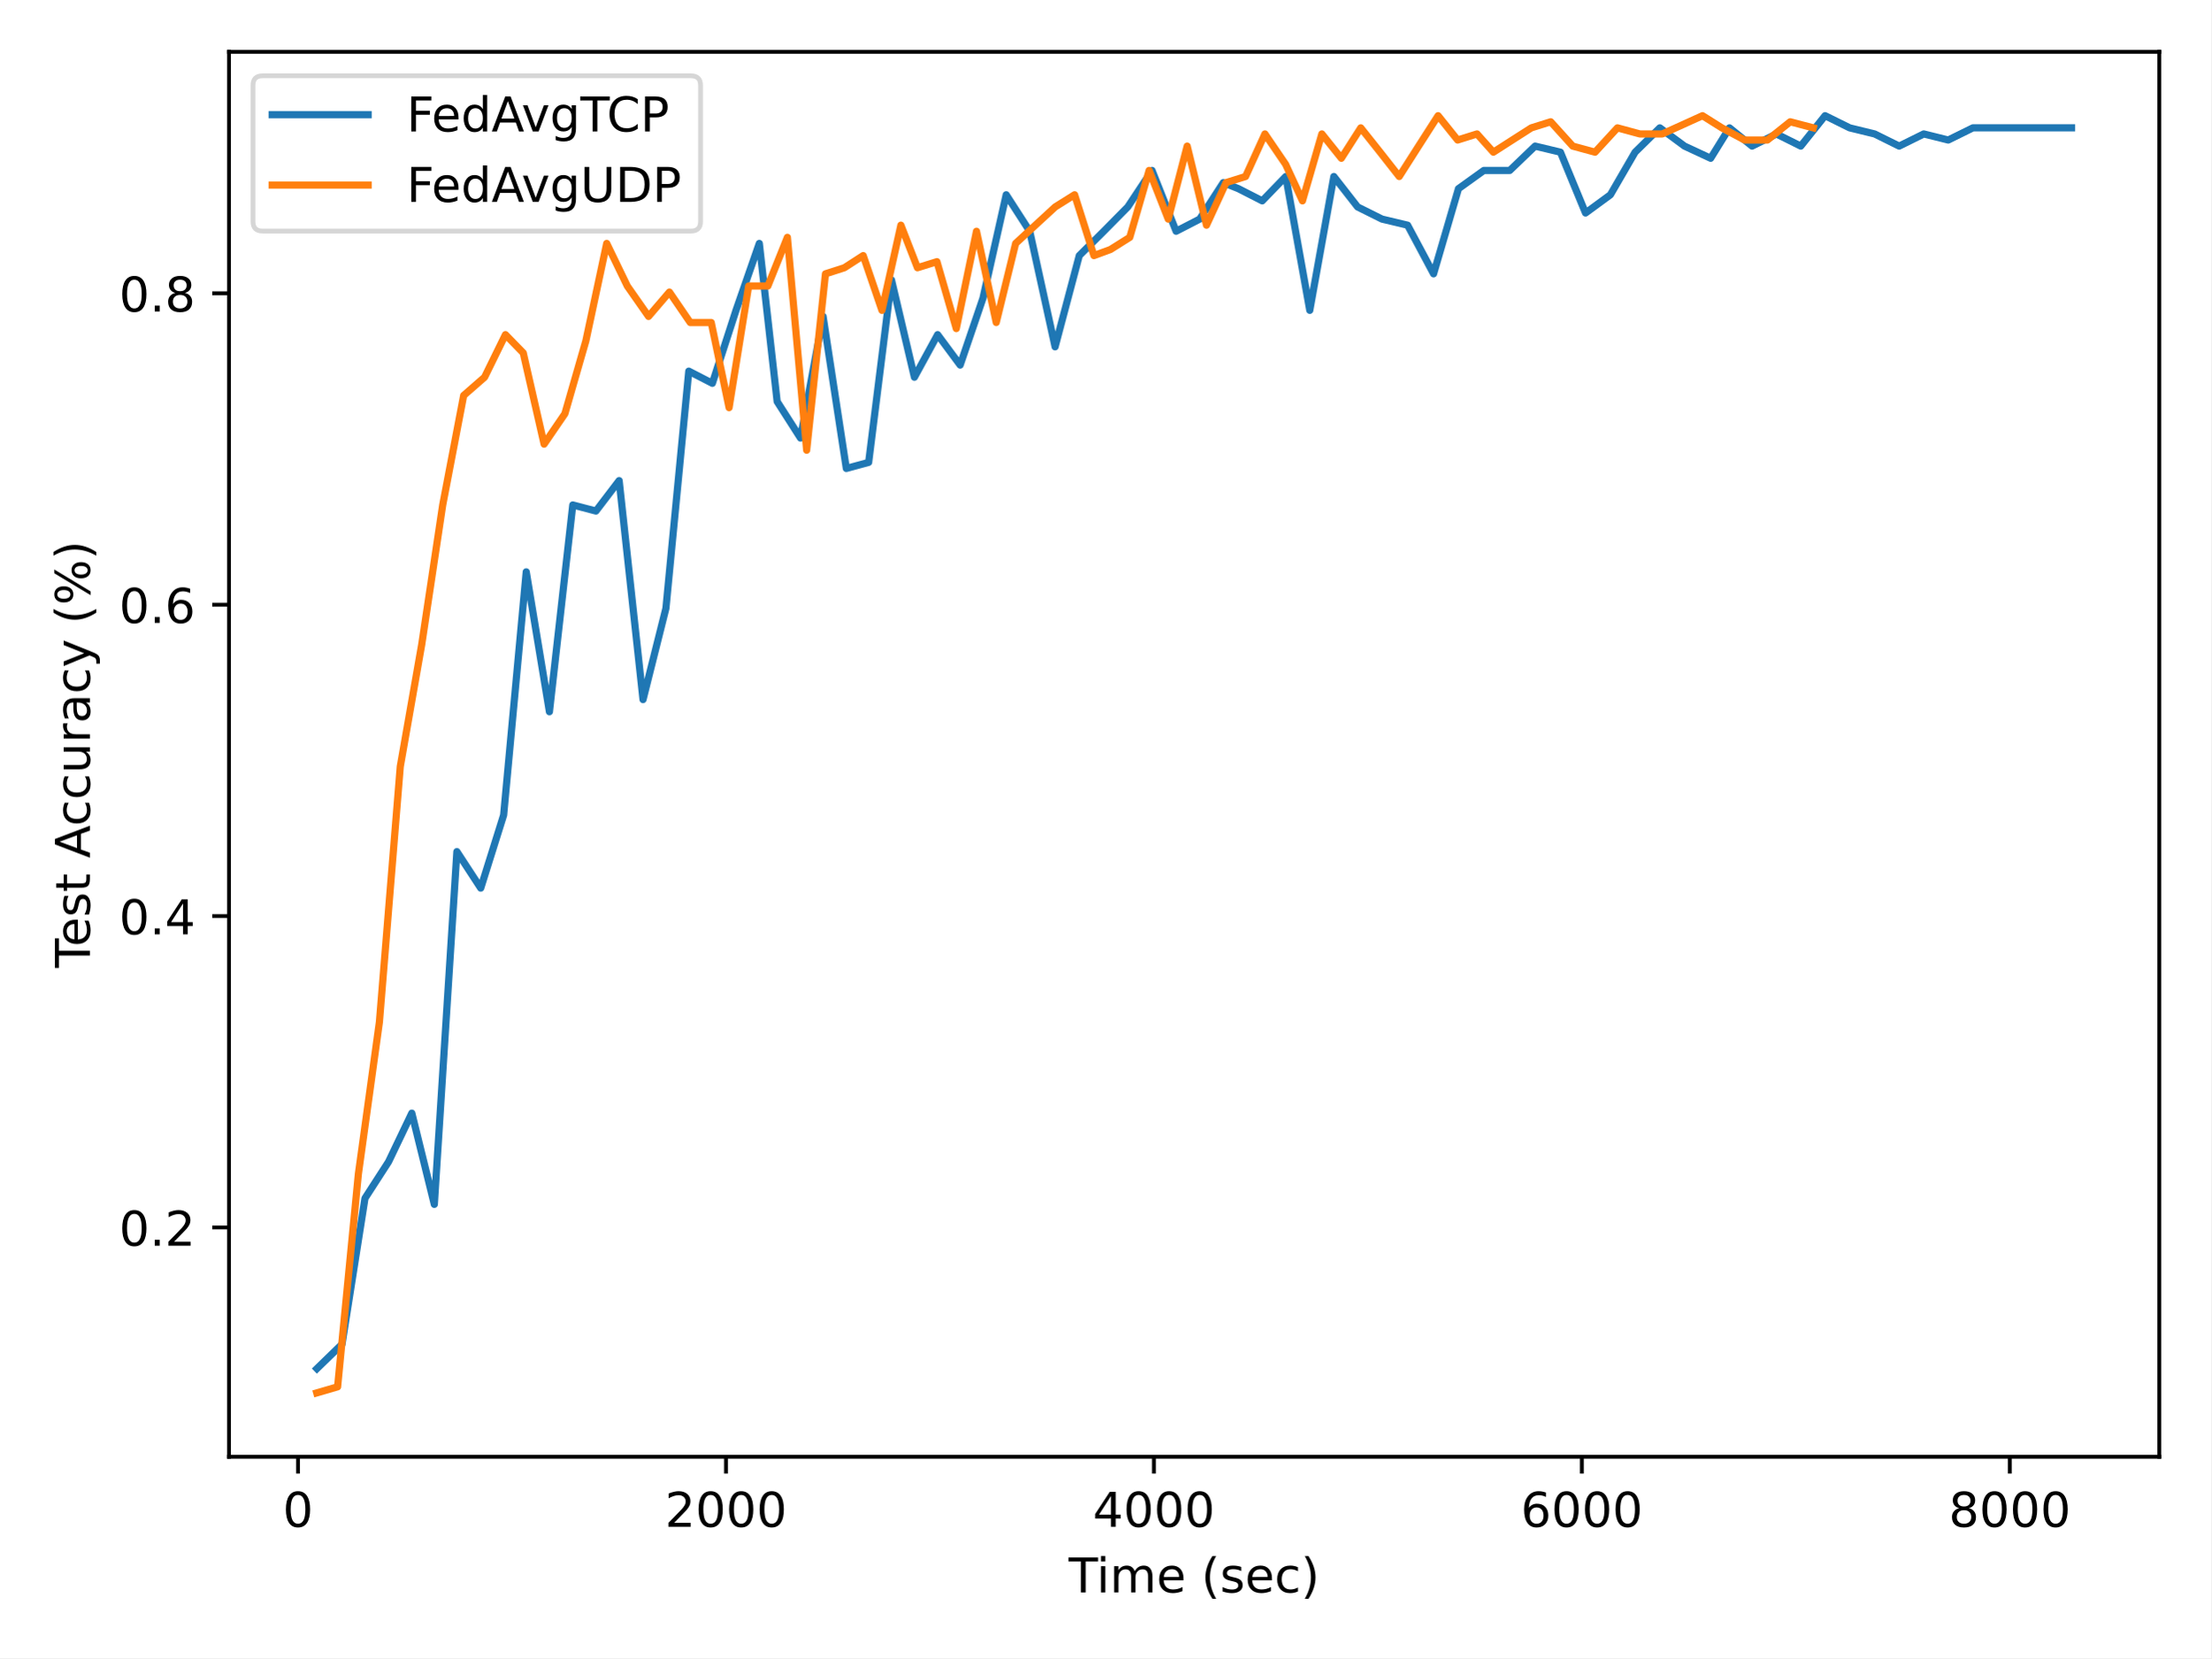
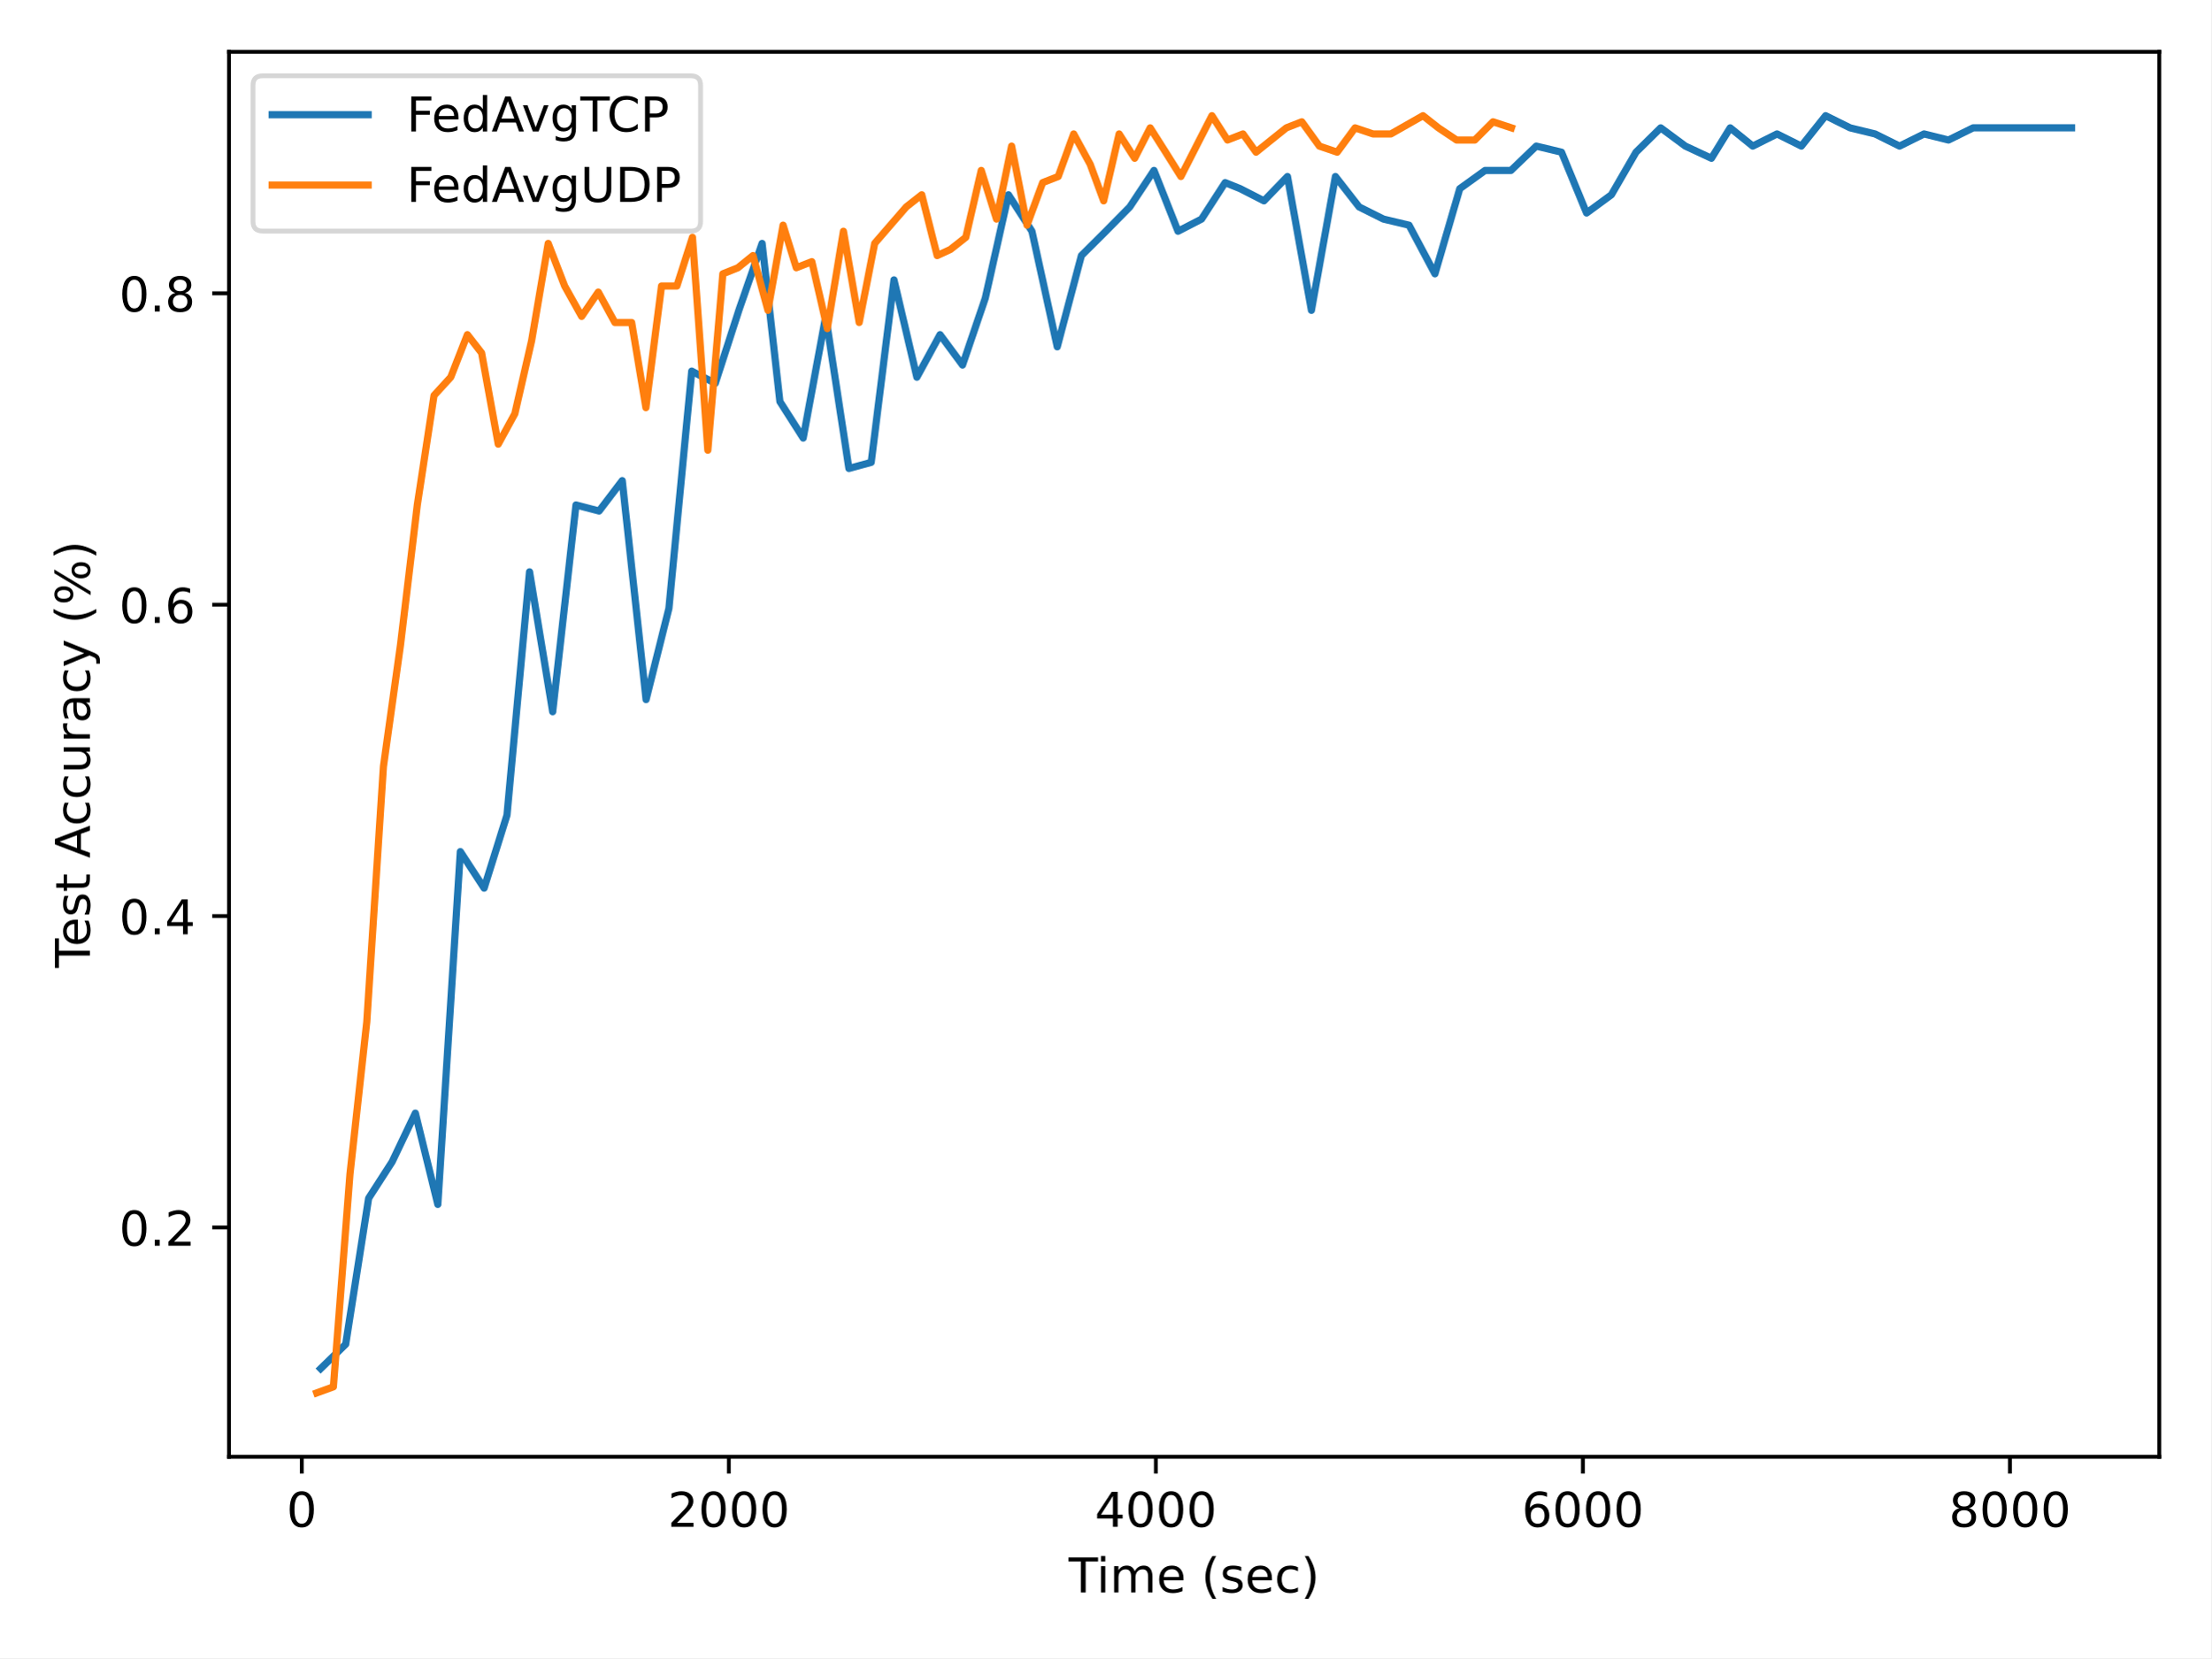
<svg xmlns="http://www.w3.org/2000/svg" xmlns:xlink="http://www.w3.org/1999/xlink" height="345.6pt" version="1.1" viewBox="0 0 460.8 345.6" width="460.8pt">
  <defs>
    <style type="text/css">*{stroke-linecap:butt;stroke-linejoin:round;}</style>
  </defs>
  <g id="figure_1">
    <g id="patch_1">
      <path d="M 0 345.6  L 460.8 345.6  L 460.8 0  L 0 0  z " style="fill:#ffffff;" />
    </g>
    <g id="axes_1">
      <g id="patch_2">
        <path d="M 47.72 303.64  L 450 303.64  L 450 10.8  L 47.72 10.8  z " style="fill:#ffffff;" />
      </g>
      <g id="matplotlib.axis_1">
        <g id="xtick_1">
          <g id="line2d_1">
            <defs>
-               <path d="M 0 0  L 0 3.5  " id="m6c6b232f3c" style="stroke:#000000;stroke-width:0.8;" />
-             </defs>
-             <g>
-               <use style="stroke:#000000;stroke-width:0.8;" x="62.102" xlink:href="#m6c6b232f3c" y="303.64" />
+               <path d="M 0 0  L 0 3.5  " id="mfedaf1e422" style="stroke:#000000;stroke-width:0.8;" />
+             </defs>
+             <g>
+               <use style="stroke:#000000;stroke-width:0.8;" x="62.889" xlink:href="#mfedaf1e422" y="303.64" />
            </g>
          </g>
          <g id="text_1">
-             <g transform="translate(58.92083 318.2384)scale(0.1 -0.1)">
+             <g transform="translate(59.70816 318.2384)scale(0.1 -0.1)">
              <defs>
                <path d="M 31.781 66.406  Q 24.172 66.406 20.328 58.906  Q 16.5 51.422 16.5 36.375  Q 16.5 21.391 20.328 13.891  Q 24.172 6.391 31.781 6.391  Q 39.453 6.391 43.281 13.891  Q 47.125 21.391 47.125 36.375  Q 47.125 51.422 43.281 58.906  Q 39.453 66.406 31.781 66.406  z M 31.781 74.219  Q 44.047 74.219 50.516 64.516  Q 56.984 54.828 56.984 36.375  Q 56.984 17.969 50.516 8.266  Q 44.047 -1.422 31.781 -1.422  Q 19.531 -1.422 13.062 8.266  Q 6.594 17.969 6.594 36.375  Q 6.594 54.828 13.062 64.516  Q 19.531 74.219 31.781 74.219  z " id="DejaVuSans-48" />
              </defs>
              <use xlink:href="#DejaVuSans-48" />
            </g>
          </g>
        </g>
        <g id="xtick_2">
          <g id="line2d_2">
            <g>
-               <use style="stroke:#000000;stroke-width:0.8;" x="151.29" xlink:href="#m6c6b232f3c" y="303.64" />
+               <use style="stroke:#000000;stroke-width:0.8;" x="151.887" xlink:href="#mfedaf1e422" y="303.64" />
            </g>
          </g>
          <g id="text_2">
-             <g transform="translate(138.5645 318.2384)scale(0.1 -0.1)">
+             <g transform="translate(139.1619 318.2384)scale(0.1 -0.1)">
              <defs>
                <path d="M 19.188 8.297  L 53.609 8.297  L 53.609 0  L 7.328 0  L 7.328 8.297  Q 12.938 14.109 22.625 23.891  Q 32.328 33.688 34.812 36.531  Q 39.547 41.844 41.422 45.531  Q 43.312 49.219 43.312 52.781  Q 43.312 58.594 39.234 62.25  Q 35.156 65.922 28.609 65.922  Q 23.969 65.922 18.812 64.312  Q 13.672 62.703 7.812 59.422  L 7.812 69.391  Q 13.766 71.781 18.938 73  Q 24.125 74.219 28.422 74.219  Q 39.75 74.219 46.484 68.547  Q 53.219 62.891 53.219 53.422  Q 53.219 48.922 51.531 44.891  Q 49.859 40.875 45.406 35.406  Q 44.188 33.984 37.641 27.219  Q 31.109 20.453 19.188 8.297  z " id="DejaVuSans-50" />
              </defs>
              <use xlink:href="#DejaVuSans-50" />
              <use x="63.623" xlink:href="#DejaVuSans-48" />
              <use x="127.246" xlink:href="#DejaVuSans-48" />
              <use x="190.869" xlink:href="#DejaVuSans-48" />
            </g>
          </g>
        </g>
        <g id="xtick_3">
          <g id="line2d_3">
            <g>
-               <use style="stroke:#000000;stroke-width:0.8;" x="240.477" xlink:href="#m6c6b232f3c" y="303.64" />
+               <use style="stroke:#000000;stroke-width:0.8;" x="240.884" xlink:href="#mfedaf1e422" y="303.64" />
            </g>
          </g>
          <g id="text_3">
-             <g transform="translate(227.7519 318.2384)scale(0.1 -0.1)">
+             <g transform="translate(228.1593 318.2384)scale(0.1 -0.1)">
              <defs>
                <path d="M 37.797 64.312  L 12.891 25.391  L 37.797 25.391  z M 35.203 72.906  L 47.609 72.906  L 47.609 25.391  L 58.016 25.391  L 58.016 17.188  L 47.609 17.188  L 47.609 0  L 37.797 0  L 37.797 17.188  L 4.891 17.188  L 4.891 26.703  z " id="DejaVuSans-52" />
              </defs>
              <use xlink:href="#DejaVuSans-52" />
              <use x="63.623" xlink:href="#DejaVuSans-48" />
              <use x="127.246" xlink:href="#DejaVuSans-48" />
              <use x="190.869" xlink:href="#DejaVuSans-48" />
            </g>
          </g>
        </g>
        <g id="xtick_4">
          <g id="line2d_4">
            <g>
-               <use style="stroke:#000000;stroke-width:0.8;" x="329.664" xlink:href="#m6c6b232f3c" y="303.64" />
+               <use style="stroke:#000000;stroke-width:0.8;" x="329.882" xlink:href="#mfedaf1e422" y="303.64" />
            </g>
          </g>
          <g id="text_4">
-             <g transform="translate(316.9394 318.2384)scale(0.1 -0.1)">
+             <g transform="translate(317.1568 318.2384)scale(0.1 -0.1)">
              <defs>
                <path d="M 33.016 40.375  Q 26.375 40.375 22.484 35.828  Q 18.609 31.297 18.609 23.391  Q 18.609 15.531 22.484 10.953  Q 26.375 6.391 33.016 6.391  Q 39.656 6.391 43.531 10.953  Q 47.406 15.531 47.406 23.391  Q 47.406 31.297 43.531 35.828  Q 39.656 40.375 33.016 40.375  z M 52.594 71.297  L 52.594 62.312  Q 48.875 64.062 45.094 64.984  Q 41.312 65.922 37.594 65.922  Q 27.828 65.922 22.672 59.328  Q 17.531 52.734 16.797 39.406  Q 19.672 43.656 24.016 45.922  Q 28.375 48.188 33.594 48.188  Q 44.578 48.188 50.953 41.516  Q 57.328 34.859 57.328 23.391  Q 57.328 12.156 50.688 5.359  Q 44.047 -1.422 33.016 -1.422  Q 20.359 -1.422 13.672 8.266  Q 6.984 17.969 6.984 36.375  Q 6.984 53.656 15.188 63.938  Q 23.391 74.219 37.203 74.219  Q 40.922 74.219 44.703 73.484  Q 48.484 72.75 52.594 71.297  z " id="DejaVuSans-54" />
              </defs>
              <use xlink:href="#DejaVuSans-54" />
              <use x="63.623" xlink:href="#DejaVuSans-48" />
              <use x="127.246" xlink:href="#DejaVuSans-48" />
              <use x="190.869" xlink:href="#DejaVuSans-48" />
            </g>
          </g>
        </g>
        <g id="xtick_5">
          <g id="line2d_5">
            <g>
-               <use style="stroke:#000000;stroke-width:0.8;" x="418.852" xlink:href="#m6c6b232f3c" y="303.64" />
+               <use style="stroke:#000000;stroke-width:0.8;" x="418.879" xlink:href="#mfedaf1e422" y="303.64" />
            </g>
          </g>
          <g id="text_5">
-             <g transform="translate(406.1268 318.2384)scale(0.1 -0.1)">
+             <g transform="translate(406.1542 318.2384)scale(0.1 -0.1)">
              <defs>
                <path d="M 31.781 34.625  Q 24.75 34.625 20.719 30.859  Q 16.703 27.094 16.703 20.516  Q 16.703 13.922 20.719 10.156  Q 24.75 6.391 31.781 6.391  Q 38.812 6.391 42.859 10.172  Q 46.922 13.969 46.922 20.516  Q 46.922 27.094 42.891 30.859  Q 38.875 34.625 31.781 34.625  z M 21.922 38.812  Q 15.578 40.375 12.031 44.719  Q 8.5 49.078 8.5 55.328  Q 8.5 64.062 14.719 69.141  Q 20.953 74.219 31.781 74.219  Q 42.672 74.219 48.875 69.141  Q 55.078 64.062 55.078 55.328  Q 55.078 49.078 51.531 44.719  Q 48 40.375 41.703 38.812  Q 48.828 37.156 52.797 32.312  Q 56.781 27.484 56.781 20.516  Q 56.781 9.906 50.312 4.234  Q 43.844 -1.422 31.781 -1.422  Q 19.734 -1.422 13.25 4.234  Q 6.781 9.906 6.781 20.516  Q 6.781 27.484 10.781 32.312  Q 14.797 37.156 21.922 38.812  z M 18.312 54.391  Q 18.312 48.734 21.844 45.562  Q 25.391 42.391 31.781 42.391  Q 38.141 42.391 41.719 45.562  Q 45.312 48.734 45.312 54.391  Q 45.312 60.062 41.719 63.234  Q 38.141 66.406 31.781 66.406  Q 25.391 66.406 21.844 63.234  Q 18.312 60.062 18.312 54.391  z " id="DejaVuSans-56" />
              </defs>
              <use xlink:href="#DejaVuSans-56" />
              <use x="63.623" xlink:href="#DejaVuSans-48" />
              <use x="127.246" xlink:href="#DejaVuSans-48" />
              <use x="190.869" xlink:href="#DejaVuSans-48" />
            </g>
          </g>
        </g>
        <g id="text_6">
          <g transform="translate(222.7053 331.9166)scale(0.1 -0.1)">
            <defs>
              <path d="M -0.297 72.906  L 61.375 72.906  L 61.375 64.594  L 35.5 64.594  L 35.5 0  L 25.594 0  L 25.594 64.594  L -0.297 64.594  z " id="DejaVuSans-84" />
              <path d="M 9.422 54.688  L 18.406 54.688  L 18.406 0  L 9.422 0  z M 9.422 75.984  L 18.406 75.984  L 18.406 64.594  L 9.422 64.594  z " id="DejaVuSans-105" />
              <path d="M 52 44.188  Q 55.375 50.25 60.062 53.125  Q 64.75 56 71.094 56  Q 79.641 56 84.281 50.016  Q 88.922 44.047 88.922 33.016  L 88.922 0  L 79.891 0  L 79.891 32.719  Q 79.891 40.578 77.094 44.375  Q 74.312 48.188 68.609 48.188  Q 61.625 48.188 57.562 43.547  Q 53.516 38.922 53.516 30.906  L 53.516 0  L 44.484 0  L 44.484 32.719  Q 44.484 40.625 41.703 44.406  Q 38.922 48.188 33.109 48.188  Q 26.219 48.188 22.156 43.531  Q 18.109 38.875 18.109 30.906  L 18.109 0  L 9.078 0  L 9.078 54.688  L 18.109 54.688  L 18.109 46.188  Q 21.188 51.219 25.484 53.609  Q 29.781 56 35.688 56  Q 41.656 56 45.828 52.969  Q 50 49.953 52 44.188  z " id="DejaVuSans-109" />
              <path d="M 56.203 29.594  L 56.203 25.203  L 14.891 25.203  Q 15.484 15.922 20.484 11.062  Q 25.484 6.203 34.422 6.203  Q 39.594 6.203 44.453 7.469  Q 49.312 8.734 54.109 11.281  L 54.109 2.781  Q 49.266 0.734 44.188 -0.344  Q 39.109 -1.422 33.891 -1.422  Q 20.797 -1.422 13.156 6.188  Q 5.516 13.812 5.516 26.812  Q 5.516 40.234 12.766 48.109  Q 20.016 56 32.328 56  Q 43.359 56 49.781 48.891  Q 56.203 41.797 56.203 29.594  z M 47.219 32.234  Q 47.125 39.594 43.094 43.984  Q 39.062 48.391 32.422 48.391  Q 24.906 48.391 20.391 44.141  Q 15.875 39.891 15.188 32.172  z " id="DejaVuSans-101" />
              <path id="DejaVuSans-32" />
              <path d="M 31 75.875  Q 24.469 64.656 21.281 53.656  Q 18.109 42.672 18.109 31.391  Q 18.109 20.125 21.312 9.062  Q 24.516 -2 31 -13.188  L 23.188 -13.188  Q 15.875 -1.703 12.234 9.375  Q 8.594 20.453 8.594 31.391  Q 8.594 42.281 12.203 53.312  Q 15.828 64.359 23.188 75.875  z " id="DejaVuSans-40" />
              <path d="M 44.281 53.078  L 44.281 44.578  Q 40.484 46.531 36.375 47.5  Q 32.281 48.484 27.875 48.484  Q 21.188 48.484 17.844 46.438  Q 14.5 44.391 14.5 40.281  Q 14.5 37.156 16.891 35.375  Q 19.281 33.594 26.516 31.984  L 29.594 31.297  Q 39.156 29.25 43.188 25.516  Q 47.219 21.781 47.219 15.094  Q 47.219 7.469 41.188 3.016  Q 35.156 -1.422 24.609 -1.422  Q 20.219 -1.422 15.453 -0.562  Q 10.688 0.297 5.422 2  L 5.422 11.281  Q 10.406 8.688 15.234 7.391  Q 20.062 6.109 24.812 6.109  Q 31.156 6.109 34.562 8.281  Q 37.984 10.453 37.984 14.406  Q 37.984 18.062 35.516 20.016  Q 33.062 21.969 24.703 23.781  L 21.578 24.516  Q 13.234 26.266 9.516 29.906  Q 5.812 33.547 5.812 39.891  Q 5.812 47.609 11.281 51.797  Q 16.75 56 26.812 56  Q 31.781 56 36.172 55.266  Q 40.578 54.547 44.281 53.078  z " id="DejaVuSans-115" />
              <path d="M 48.781 52.594  L 48.781 44.188  Q 44.969 46.297 41.141 47.344  Q 37.312 48.391 33.406 48.391  Q 24.656 48.391 19.812 42.844  Q 14.984 37.312 14.984 27.297  Q 14.984 17.281 19.812 11.734  Q 24.656 6.203 33.406 6.203  Q 37.312 6.203 41.141 7.25  Q 44.969 8.297 48.781 10.406  L 48.781 2.094  Q 45.016 0.344 40.984 -0.531  Q 36.969 -1.422 32.422 -1.422  Q 20.062 -1.422 12.781 6.344  Q 5.516 14.109 5.516 27.297  Q 5.516 40.672 12.859 48.328  Q 20.219 56 33.016 56  Q 37.156 56 41.109 55.141  Q 45.062 54.297 48.781 52.594  z " id="DejaVuSans-99" />
              <path d="M 8.016 75.875  L 15.828 75.875  Q 23.141 64.359 26.781 53.312  Q 30.422 42.281 30.422 31.391  Q 30.422 20.453 26.781 9.375  Q 23.141 -1.703 15.828 -13.188  L 8.016 -13.188  Q 14.5 -2 17.703 9.062  Q 20.906 20.125 20.906 31.391  Q 20.906 42.672 17.703 53.656  Q 14.5 64.656 8.016 75.875  z " id="DejaVuSans-41" />
            </defs>
            <use xlink:href="#DejaVuSans-84" />
            <use x="57.959" xlink:href="#DejaVuSans-105" />
            <use x="85.742" xlink:href="#DejaVuSans-109" />
            <use x="183.154" xlink:href="#DejaVuSans-101" />
            <use x="244.678" xlink:href="#DejaVuSans-32" />
            <use x="276.465" xlink:href="#DejaVuSans-40" />
            <use x="315.479" xlink:href="#DejaVuSans-115" />
            <use x="367.578" xlink:href="#DejaVuSans-101" />
            <use x="429.102" xlink:href="#DejaVuSans-99" />
            <use x="484.082" xlink:href="#DejaVuSans-41" />
          </g>
        </g>
      </g>
      <g id="matplotlib.axis_2">
        <g id="ytick_1">
          <g id="line2d_6">
            <defs>
-               <path d="M 0 0  L -3.5 0  " id="m2958ddaefe" style="stroke:#000000;stroke-width:0.8;" />
-             </defs>
-             <g>
-               <use style="stroke:#000000;stroke-width:0.8;" x="47.72" xlink:href="#m2958ddaefe" y="255.847" />
+               <path d="M 0 0  L -3.5 0  " id="m51c1899289" style="stroke:#000000;stroke-width:0.8;" />
+             </defs>
+             <g>
+               <use style="stroke:#000000;stroke-width:0.8;" x="47.72" xlink:href="#m51c1899289" y="255.847" />
            </g>
          </g>
          <g id="text_7">
            <g transform="translate(24.81687 259.6467)scale(0.1 -0.1)">
              <defs>
                <path d="M 10.688 12.406  L 21 12.406  L 21 0  L 10.688 0  z " id="DejaVuSans-46" />
              </defs>
              <use xlink:href="#DejaVuSans-48" />
              <use x="63.623" xlink:href="#DejaVuSans-46" />
              <use x="95.41" xlink:href="#DejaVuSans-50" />
            </g>
          </g>
        </g>
        <g id="ytick_2">
          <g id="line2d_7">
            <g>
-               <use style="stroke:#000000;stroke-width:0.8;" x="47.72" xlink:href="#m2958ddaefe" y="190.941" />
+               <use style="stroke:#000000;stroke-width:0.8;" x="47.72" xlink:href="#m51c1899289" y="190.941" />
            </g>
          </g>
          <g id="text_8">
            <g transform="translate(24.81687 194.7402)scale(0.1 -0.1)">
              <use xlink:href="#DejaVuSans-48" />
              <use x="63.623" xlink:href="#DejaVuSans-46" />
              <use x="95.41" xlink:href="#DejaVuSans-52" />
            </g>
          </g>
        </g>
        <g id="ytick_3">
          <g id="line2d_8">
            <g>
-               <use style="stroke:#000000;stroke-width:0.8;" x="47.72" xlink:href="#m2958ddaefe" y="126.034" />
+               <use style="stroke:#000000;stroke-width:0.8;" x="47.72" xlink:href="#m51c1899289" y="126.034" />
            </g>
          </g>
          <g id="text_9">
            <g transform="translate(24.81687 129.8337)scale(0.1 -0.1)">
              <use xlink:href="#DejaVuSans-48" />
              <use x="63.623" xlink:href="#DejaVuSans-46" />
              <use x="95.41" xlink:href="#DejaVuSans-54" />
            </g>
          </g>
        </g>
        <g id="ytick_4">
          <g id="line2d_9">
            <g>
-               <use style="stroke:#000000;stroke-width:0.8;" x="47.72" xlink:href="#m2958ddaefe" y="61.128" />
+               <use style="stroke:#000000;stroke-width:0.8;" x="47.72" xlink:href="#m51c1899289" y="61.128" />
            </g>
          </g>
          <g id="text_10">
            <g transform="translate(24.81687 64.92713)scale(0.1 -0.1)">
              <use xlink:href="#DejaVuSans-48" />
              <use x="63.623" xlink:href="#DejaVuSans-46" />
              <use x="95.41" xlink:href="#DejaVuSans-56" />
            </g>
          </g>
        </g>
        <g id="text_11">
          <g transform="translate(18.73719 201.7239)rotate(-90)scale(0.1 -0.1)">
            <defs>
              <path d="M 18.312 70.219  L 18.312 54.688  L 36.812 54.688  L 36.812 47.703  L 18.312 47.703  L 18.312 18.016  Q 18.312 11.328 20.141 9.422  Q 21.969 7.516 27.594 7.516  L 36.812 7.516  L 36.812 0  L 27.594 0  Q 17.188 0 13.234 3.875  Q 9.281 7.766 9.281 18.016  L 9.281 47.703  L 2.688 47.703  L 2.688 54.688  L 9.281 54.688  L 9.281 70.219  z " id="DejaVuSans-116" />
              <path d="M 34.188 63.188  L 20.797 26.906  L 47.609 26.906  z M 28.609 72.906  L 39.797 72.906  L 67.578 0  L 57.328 0  L 50.688 18.703  L 17.828 18.703  L 11.188 0  L 0.781 0  z " id="DejaVuSans-65" />
              <path d="M 8.5 21.578  L 8.5 54.688  L 17.484 54.688  L 17.484 21.922  Q 17.484 14.156 20.5 10.266  Q 23.531 6.391 29.594 6.391  Q 36.859 6.391 41.078 11.031  Q 45.312 15.672 45.312 23.688  L 45.312 54.688  L 54.297 54.688  L 54.297 0  L 45.312 0  L 45.312 8.406  Q 42.047 3.422 37.719 1  Q 33.406 -1.422 27.688 -1.422  Q 18.266 -1.422 13.375 4.438  Q 8.5 10.297 8.5 21.578  z M 31.109 56  z " id="DejaVuSans-117" />
              <path d="M 41.109 46.297  Q 39.594 47.172 37.812 47.578  Q 36.031 48 33.891 48  Q 26.266 48 22.188 43.047  Q 18.109 38.094 18.109 28.812  L 18.109 0  L 9.078 0  L 9.078 54.688  L 18.109 54.688  L 18.109 46.188  Q 20.953 51.172 25.484 53.578  Q 30.031 56 36.531 56  Q 37.453 56 38.578 55.875  Q 39.703 55.766 41.062 55.516  z " id="DejaVuSans-114" />
              <path d="M 34.281 27.484  Q 23.391 27.484 19.188 25  Q 14.984 22.516 14.984 16.5  Q 14.984 11.719 18.141 8.906  Q 21.297 6.109 26.703 6.109  Q 34.188 6.109 38.703 11.406  Q 43.219 16.703 43.219 25.484  L 43.219 27.484  z M 52.203 31.203  L 52.203 0  L 43.219 0  L 43.219 8.297  Q 40.141 3.328 35.547 0.953  Q 30.953 -1.422 24.312 -1.422  Q 15.922 -1.422 10.953 3.297  Q 6 8.016 6 15.922  Q 6 25.141 12.172 29.828  Q 18.359 34.516 30.609 34.516  L 43.219 34.516  L 43.219 35.406  Q 43.219 41.609 39.141 45  Q 35.062 48.391 27.688 48.391  Q 23 48.391 18.547 47.266  Q 14.109 46.141 10.016 43.891  L 10.016 52.203  Q 14.938 54.109 19.578 55.047  Q 24.219 56 28.609 56  Q 40.484 56 46.344 49.844  Q 52.203 43.703 52.203 31.203  z " id="DejaVuSans-97" />
              <path d="M 32.172 -5.078  Q 28.375 -14.844 24.75 -17.812  Q 21.141 -20.797 15.094 -20.797  L 7.906 -20.797  L 7.906 -13.281  L 13.188 -13.281  Q 16.891 -13.281 18.938 -11.516  Q 21 -9.766 23.484 -3.219  L 25.094 0.875  L 2.984 54.688  L 12.5 54.688  L 29.594 11.922  L 46.688 54.688  L 56.203 54.688  z " id="DejaVuSans-121" />
              <path d="M 72.703 32.078  Q 68.453 32.078 66.031 28.469  Q 63.625 24.859 63.625 18.406  Q 63.625 12.062 66.031 8.422  Q 68.453 4.781 72.703 4.781  Q 76.859 4.781 79.266 8.422  Q 81.688 12.062 81.688 18.406  Q 81.688 24.812 79.266 28.438  Q 76.859 32.078 72.703 32.078  z M 72.703 38.281  Q 80.422 38.281 84.953 32.906  Q 89.5 27.547 89.5 18.406  Q 89.5 9.281 84.938 3.922  Q 80.375 -1.422 72.703 -1.422  Q 64.891 -1.422 60.344 3.922  Q 55.812 9.281 55.812 18.406  Q 55.812 27.594 60.375 32.938  Q 64.938 38.281 72.703 38.281  z M 22.312 68.016  Q 18.109 68.016 15.688 64.375  Q 13.281 60.75 13.281 54.391  Q 13.281 47.953 15.672 44.328  Q 18.062 40.719 22.312 40.719  Q 26.562 40.719 28.969 44.328  Q 31.391 47.953 31.391 54.391  Q 31.391 60.688 28.953 64.344  Q 26.516 68.016 22.312 68.016  z M 66.406 74.219  L 74.219 74.219  L 28.609 -1.422  L 20.797 -1.422  z M 22.312 74.219  Q 30.031 74.219 34.609 68.875  Q 39.203 63.531 39.203 54.391  Q 39.203 45.172 34.641 39.844  Q 30.078 34.516 22.312 34.516  Q 14.547 34.516 10.031 39.859  Q 5.516 45.219 5.516 54.391  Q 5.516 63.484 10.047 68.844  Q 14.594 74.219 22.312 74.219  z " id="DejaVuSans-37" />
            </defs>
            <use xlink:href="#DejaVuSans-84" />
            <use x="44.084" xlink:href="#DejaVuSans-101" />
            <use x="105.607" xlink:href="#DejaVuSans-115" />
            <use x="157.707" xlink:href="#DejaVuSans-116" />
            <use x="196.916" xlink:href="#DejaVuSans-32" />
            <use x="228.703" xlink:href="#DejaVuSans-65" />
            <use x="295.361" xlink:href="#DejaVuSans-99" />
            <use x="350.342" xlink:href="#DejaVuSans-99" />
            <use x="405.322" xlink:href="#DejaVuSans-117" />
            <use x="468.701" xlink:href="#DejaVuSans-114" />
            <use x="509.814" xlink:href="#DejaVuSans-97" />
            <use x="571.094" xlink:href="#DejaVuSans-99" />
            <use x="626.074" xlink:href="#DejaVuSans-121" />
            <use x="685.254" xlink:href="#DejaVuSans-32" />
            <use x="717.041" xlink:href="#DejaVuSans-40" />
            <use x="756.055" xlink:href="#DejaVuSans-37" />
            <use x="851.074" xlink:href="#DejaVuSans-41" />
          </g>
        </g>
      </g>
      <g id="line2d_10">
-         <path clip-path="url(#pf175a8500e)" d="M 66.046 285.258  L 71.266 280.187  L 76.058 249.763  L 80.968 242.156  L 85.818 232.015  L 90.51 251.03  L 95.214 177.503  L 100.181 185.11  L 104.953 169.897  L 109.666 119.189  L 114.498 148.346  L 119.366 105.244  L 124.194 106.512  L 129.026 100.173  L 134.006 145.811  L 138.776 126.795  L 143.541 77.355  L 148.456 79.89  L 153.384 64.677  L 158.238 50.733  L 161.959 83.693  L 166.822 91.299  L 171.526 65.945  L 176.371 97.638  L 181.027 96.37  L 185.784 58.339  L 190.564 78.622  L 195.403 69.748  L 200.099 76.087  L 204.852 62.142  L 209.692 40.591  L 214.596 48.197  L 219.882 72.284  L 224.924 53.268  L 230.031 48.197  L 235.037 43.126  L 240.084 35.52  L 245.105 48.197  L 250.019 45.662  L 254.948 38.056  L 258.092 39.323  L 263.055 41.859  L 267.961 36.788  L 272.962 64.677  L 277.978 36.788  L 282.926 43.126  L 288.016 45.662  L 293.351 46.93  L 298.762 57.071  L 303.953 39.323  L 309.245 35.52  L 314.644 35.52  L 319.923 30.449  L 325.201 31.717  L 330.431 44.394  L 335.62 40.591  L 340.763 31.717  L 345.914 26.646  L 351.057 30.449  L 356.508 32.985  L 360.429 26.646  L 365.139 30.449  L 370.207 27.914  L 375.287 30.449  L 380.355 24.111  L 385.472 26.646  L 390.677 27.914  L 395.795 30.449  L 400.917 27.914  L 406.017 29.182  L 411.162 26.646  L 416.321 26.646  L 421.473 26.646  L 426.592 26.646  L 431.715 26.646  " style="fill:none;stroke:#1f77b4;stroke-linecap:square;stroke-width:1.5;" />
+         <path clip-path="url(#p789ad8032c)" d="M 66.825 285.258  L 72.034 280.187  L 76.816 249.763  L 81.716 242.156  L 86.554 232.015  L 91.237 251.03  L 95.931 177.503  L 100.887 185.11  L 105.649 169.897  L 110.352 119.189  L 115.173 148.346  L 120.032 105.244  L 124.849 106.512  L 129.671 100.173  L 134.64 145.811  L 139.4 126.795  L 144.155 77.355  L 149.06 79.89  L 153.977 64.677  L 158.82 50.733  L 162.533 83.693  L 167.386 91.299  L 172.081 65.945  L 176.915 97.638  L 181.561 96.37  L 186.308 58.339  L 191.078 78.622  L 195.907 69.748  L 200.592 76.087  L 205.335 62.142  L 210.165 40.591  L 215.059 48.197  L 220.333 72.284  L 225.365 53.268  L 230.461 48.197  L 235.456 43.126  L 240.493 35.52  L 245.502 48.197  L 250.406 45.662  L 255.324 38.056  L 258.462 39.323  L 263.414 41.859  L 268.31 36.788  L 273.301 64.677  L 278.305 36.788  L 283.243 43.126  L 288.322 45.662  L 293.646 46.93  L 299.046 57.071  L 304.225 39.323  L 309.506 35.52  L 314.894 35.52  L 320.161 30.449  L 325.428 31.717  L 330.646 44.394  L 335.825 40.591  L 340.956 31.717  L 346.097 26.646  L 351.229 30.449  L 356.669 32.985  L 360.581 26.646  L 365.281 30.449  L 370.338 27.914  L 375.408 30.449  L 380.465 24.111  L 385.571 26.646  L 390.764 27.914  L 395.871 30.449  L 400.982 27.914  L 406.072 29.182  L 411.206 26.646  L 416.354 26.646  L 421.495 26.646  L 426.603 26.646  L 431.715 26.646  " style="fill:none;stroke:#1f77b4;stroke-linecap:square;stroke-width:1.5;" />
      </g>
      <g id="line2d_11">
-         <path clip-path="url(#pf175a8500e)" d="M 66.005 290.329  L 70.349 289.061  L 74.683 244.692  L 79.067 212.999  L 83.414 159.755  L 87.872 134.401  L 92.258 105.244  L 96.625 82.425  L 100.981 78.622  L 105.334 69.748  L 109.039 73.551  L 113.388 92.567  L 117.72 86.228  L 122.1 71.016  L 126.435 50.733  L 130.725 59.607  L 135.159 65.945  L 139.502 60.874  L 143.84 67.213  L 148.216 67.213  L 151.938 84.961  L 156.017 59.607  L 160.024 59.607  L 164.09 49.465  L 168.107 93.835  L 172.025 57.071  L 175.965 55.804  L 179.891 53.268  L 183.795 64.677  L 187.747 46.93  L 191.198 55.804  L 195.255 54.536  L 199.291 68.481  L 203.501 48.197  L 207.614 67.213  L 211.661 50.733  L 215.778 46.93  L 219.907 43.126  L 223.949 40.591  L 227.976 53.268  L 231.422 52  L 235.451 49.465  L 239.481 35.52  L 243.462 45.662  L 247.412 30.449  L 251.437 46.93  L 255.526 38.056  L 259.58 36.788  L 263.614 27.914  L 267.931 34.253  L 271.438 41.859  L 275.48 27.914  L 279.541 32.985  L 283.591 26.646  L 287.624 31.717  L 291.605 36.788  L 295.645 30.449  L 299.706 24.111  L 303.774 29.182  L 307.815 27.914  L 311.225 31.717  L 315.173 29.182  L 319.14 26.646  L 323.171 25.379  L 327.759 30.449  L 332.414 31.717  L 337.081 26.646  L 341.758 27.914  L 346.43 27.914  L 354.806 24.111  L 358.834 26.646  L 363.581 29.182  L 368.333 29.182  L 373.09 25.379  L 377.891 26.646  " style="fill:none;stroke:#ff7f0e;stroke-linecap:square;stroke-width:1.5;" />
+         <path clip-path="url(#p789ad8032c)" d="M 66.005 290.329  L 69.473 289.061  L 72.933 244.692  L 76.432 212.999  L 79.903 159.755  L 83.461 134.401  L 86.963 105.244  L 90.449 82.425  L 93.926 78.622  L 97.401 69.748  L 100.359 73.551  L 103.831 92.567  L 107.289 86.228  L 110.786 71.016  L 114.246 50.733  L 117.671 59.607  L 121.211 65.945  L 124.678 60.874  L 128.14 67.213  L 131.634 67.213  L 134.605 84.961  L 137.861 59.607  L 141.06 59.607  L 144.306 49.465  L 147.512 93.835  L 150.64 57.071  L 153.785 55.804  L 156.92 53.268  L 160.036 64.677  L 163.191 46.93  L 165.946 55.804  L 169.185 54.536  L 172.407 68.481  L 175.768 48.197  L 179.051 67.213  L 182.282 50.733  L 185.568 46.93  L 188.864 43.126  L 192.092 40.591  L 195.306 53.268  L 198.057 52  L 201.273 49.465  L 204.49 35.52  L 207.668 45.662  L 210.821 30.449  L 214.034 46.93  L 217.299 38.056  L 220.535 36.788  L 223.756 27.914  L 227.202 34.253  L 230.001 41.859  L 233.228 27.914  L 236.47 32.985  L 239.703 26.646  L 242.923 31.717  L 246.101 36.788  L 249.326 30.449  L 252.568 24.111  L 255.815 29.182  L 259.041 27.914  L 261.763 31.717  L 264.915 29.182  L 268.081 26.646  L 271.299 25.379  L 274.963 30.449  L 278.678 31.717  L 282.404 26.646  L 286.137 27.914  L 289.867 27.914  L 296.553 24.111  L 299.769 26.646  L 303.559 29.182  L 307.352 29.182  L 311.15 25.379  L 314.982 26.646  " style="fill:none;stroke:#ff7f0e;stroke-linecap:square;stroke-width:1.5;" />
      </g>
      <g id="patch_3">
        <path d="M 47.72 303.64  L 47.72 10.8  " style="fill:none;stroke:#000000;stroke-linecap:square;stroke-linejoin:miter;stroke-width:0.8;" />
      </g>
      <g id="patch_4">
        <path d="M 450 303.64  L 450 10.8  " style="fill:none;stroke:#000000;stroke-linecap:square;stroke-linejoin:miter;stroke-width:0.8;" />
      </g>
      <g id="patch_5">
        <path d="M 47.72 303.64  L 450 303.64  " style="fill:none;stroke:#000000;stroke-linecap:square;stroke-linejoin:miter;stroke-width:0.8;" />
      </g>
      <g id="patch_6">
        <path d="M 47.72 10.8  L 450 10.8  " style="fill:none;stroke:#000000;stroke-linecap:square;stroke-linejoin:miter;stroke-width:0.8;" />
      </g>
      <g id="legend_1">
        <g id="patch_7">
          <path d="M 54.72 48.156  L 143.992 48.156  Q 145.992 48.156 145.992 46.156  L 145.992 17.8  Q 145.992 15.8 143.992 15.8  L 54.72 15.8  Q 52.72 15.8 52.72 17.8  L 52.72 46.156  Q 52.72 48.156 54.72 48.156  z " style="fill:#ffffff;opacity:0.8;stroke:#cccccc;stroke-linejoin:miter;" />
        </g>
        <g id="line2d_12">
          <path d="M 56.72 23.898  L 76.72 23.898  " style="fill:none;stroke:#1f77b4;stroke-linecap:square;stroke-width:1.5;" />
        </g>
        <g id="line2d_13" />
        <g id="text_12">
          <g transform="translate(84.72 27.39844)scale(0.1 -0.1)">
            <defs>
              <path d="M 9.812 72.906  L 51.703 72.906  L 51.703 64.594  L 19.672 64.594  L 19.672 43.109  L 48.578 43.109  L 48.578 34.812  L 19.672 34.812  L 19.672 0  L 9.812 0  z " id="DejaVuSans-70" />
              <path d="M 45.406 46.391  L 45.406 75.984  L 54.391 75.984  L 54.391 0  L 45.406 0  L 45.406 8.203  Q 42.578 3.328 38.25 0.953  Q 33.938 -1.422 27.875 -1.422  Q 17.969 -1.422 11.734 6.484  Q 5.516 14.406 5.516 27.297  Q 5.516 40.188 11.734 48.094  Q 17.969 56 27.875 56  Q 33.938 56 38.25 53.625  Q 42.578 51.266 45.406 46.391  z M 14.797 27.297  Q 14.797 17.391 18.875 11.75  Q 22.953 6.109 30.078 6.109  Q 37.203 6.109 41.297 11.75  Q 45.406 17.391 45.406 27.297  Q 45.406 37.203 41.297 42.844  Q 37.203 48.484 30.078 48.484  Q 22.953 48.484 18.875 42.844  Q 14.797 37.203 14.797 27.297  z " id="DejaVuSans-100" />
              <path d="M 2.984 54.688  L 12.5 54.688  L 29.594 8.797  L 46.688 54.688  L 56.203 54.688  L 35.688 0  L 23.484 0  z " id="DejaVuSans-118" />
              <path d="M 45.406 27.984  Q 45.406 37.75 41.375 43.109  Q 37.359 48.484 30.078 48.484  Q 22.859 48.484 18.828 43.109  Q 14.797 37.75 14.797 27.984  Q 14.797 18.266 18.828 12.891  Q 22.859 7.516 30.078 7.516  Q 37.359 7.516 41.375 12.891  Q 45.406 18.266 45.406 27.984  z M 54.391 6.781  Q 54.391 -7.172 48.188 -13.984  Q 42 -20.797 29.203 -20.797  Q 24.469 -20.797 20.266 -20.094  Q 16.062 -19.391 12.109 -17.922  L 12.109 -9.188  Q 16.062 -11.328 19.922 -12.344  Q 23.781 -13.375 27.781 -13.375  Q 36.625 -13.375 41.016 -8.766  Q 45.406 -4.156 45.406 5.172  L 45.406 9.625  Q 42.625 4.781 38.281 2.391  Q 33.938 0 27.875 0  Q 17.828 0 11.672 7.656  Q 5.516 15.328 5.516 27.984  Q 5.516 40.672 11.672 48.328  Q 17.828 56 27.875 56  Q 33.938 56 38.281 53.609  Q 42.625 51.219 45.406 46.391  L 45.406 54.688  L 54.391 54.688  z " id="DejaVuSans-103" />
              <path d="M 64.406 67.281  L 64.406 56.891  Q 59.422 61.531 53.781 63.812  Q 48.141 66.109 41.797 66.109  Q 29.297 66.109 22.656 58.469  Q 16.016 50.828 16.016 36.375  Q 16.016 21.969 22.656 14.328  Q 29.297 6.688 41.797 6.688  Q 48.141 6.688 53.781 8.984  Q 59.422 11.281 64.406 15.922  L 64.406 5.609  Q 59.234 2.094 53.438 0.328  Q 47.656 -1.422 41.219 -1.422  Q 24.656 -1.422 15.125 8.703  Q 5.609 18.844 5.609 36.375  Q 5.609 53.953 15.125 64.078  Q 24.656 74.219 41.219 74.219  Q 47.75 74.219 53.531 72.484  Q 59.328 70.75 64.406 67.281  z " id="DejaVuSans-67" />
              <path d="M 19.672 64.797  L 19.672 37.406  L 32.078 37.406  Q 38.969 37.406 42.719 40.969  Q 46.484 44.531 46.484 51.125  Q 46.484 57.672 42.719 61.234  Q 38.969 64.797 32.078 64.797  z M 9.812 72.906  L 32.078 72.906  Q 44.344 72.906 50.609 67.359  Q 56.891 61.812 56.891 51.125  Q 56.891 40.328 50.609 34.812  Q 44.344 29.297 32.078 29.297  L 19.672 29.297  L 19.672 0  L 9.812 0  z " id="DejaVuSans-80" />
            </defs>
            <use xlink:href="#DejaVuSans-70" />
            <use x="52.02" xlink:href="#DejaVuSans-101" />
            <use x="113.543" xlink:href="#DejaVuSans-100" />
            <use x="177.02" xlink:href="#DejaVuSans-65" />
            <use x="239.553" xlink:href="#DejaVuSans-118" />
            <use x="298.732" xlink:href="#DejaVuSans-103" />
            <use x="362.209" xlink:href="#DejaVuSans-84" />
            <use x="417.418" xlink:href="#DejaVuSans-67" />
            <use x="487.242" xlink:href="#DejaVuSans-80" />
          </g>
        </g>
        <g id="line2d_14">
          <path d="M 56.72 38.577  L 76.72 38.577  " style="fill:none;stroke:#ff7f0e;stroke-linecap:square;stroke-width:1.5;" />
        </g>
        <g id="line2d_15" />
        <g id="text_13">
          <g transform="translate(84.72 42.07656)scale(0.1 -0.1)">
            <defs>
              <path d="M 8.688 72.906  L 18.609 72.906  L 18.609 28.609  Q 18.609 16.891 22.844 11.734  Q 27.094 6.594 36.625 6.594  Q 46.094 6.594 50.344 11.734  Q 54.594 16.891 54.594 28.609  L 54.594 72.906  L 64.5 72.906  L 64.5 27.391  Q 64.5 13.141 57.438 5.859  Q 50.391 -1.422 36.625 -1.422  Q 22.797 -1.422 15.734 5.859  Q 8.688 13.141 8.688 27.391  z " id="DejaVuSans-85" />
              <path d="M 19.672 64.797  L 19.672 8.109  L 31.594 8.109  Q 46.688 8.109 53.688 14.938  Q 60.688 21.781 60.688 36.531  Q 60.688 51.172 53.688 57.984  Q 46.688 64.797 31.594 64.797  z M 9.812 72.906  L 30.078 72.906  Q 51.266 72.906 61.172 64.094  Q 71.094 55.281 71.094 36.531  Q 71.094 17.672 61.125 8.828  Q 51.172 0 30.078 0  L 9.812 0  z " id="DejaVuSans-68" />
            </defs>
            <use xlink:href="#DejaVuSans-70" />
            <use x="52.02" xlink:href="#DejaVuSans-101" />
            <use x="113.543" xlink:href="#DejaVuSans-100" />
            <use x="177.02" xlink:href="#DejaVuSans-65" />
            <use x="239.553" xlink:href="#DejaVuSans-118" />
            <use x="298.732" xlink:href="#DejaVuSans-103" />
            <use x="362.209" xlink:href="#DejaVuSans-85" />
            <use x="435.402" xlink:href="#DejaVuSans-68" />
            <use x="512.404" xlink:href="#DejaVuSans-80" />
          </g>
        </g>
      </g>
    </g>
  </g>
  <defs>
-     <clipPath id="pf175a8500e">
+     <clipPath id="p789ad8032c">
      <rect height="292.84" width="402.28" x="47.72" y="10.8" />
    </clipPath>
  </defs>
</svg>
